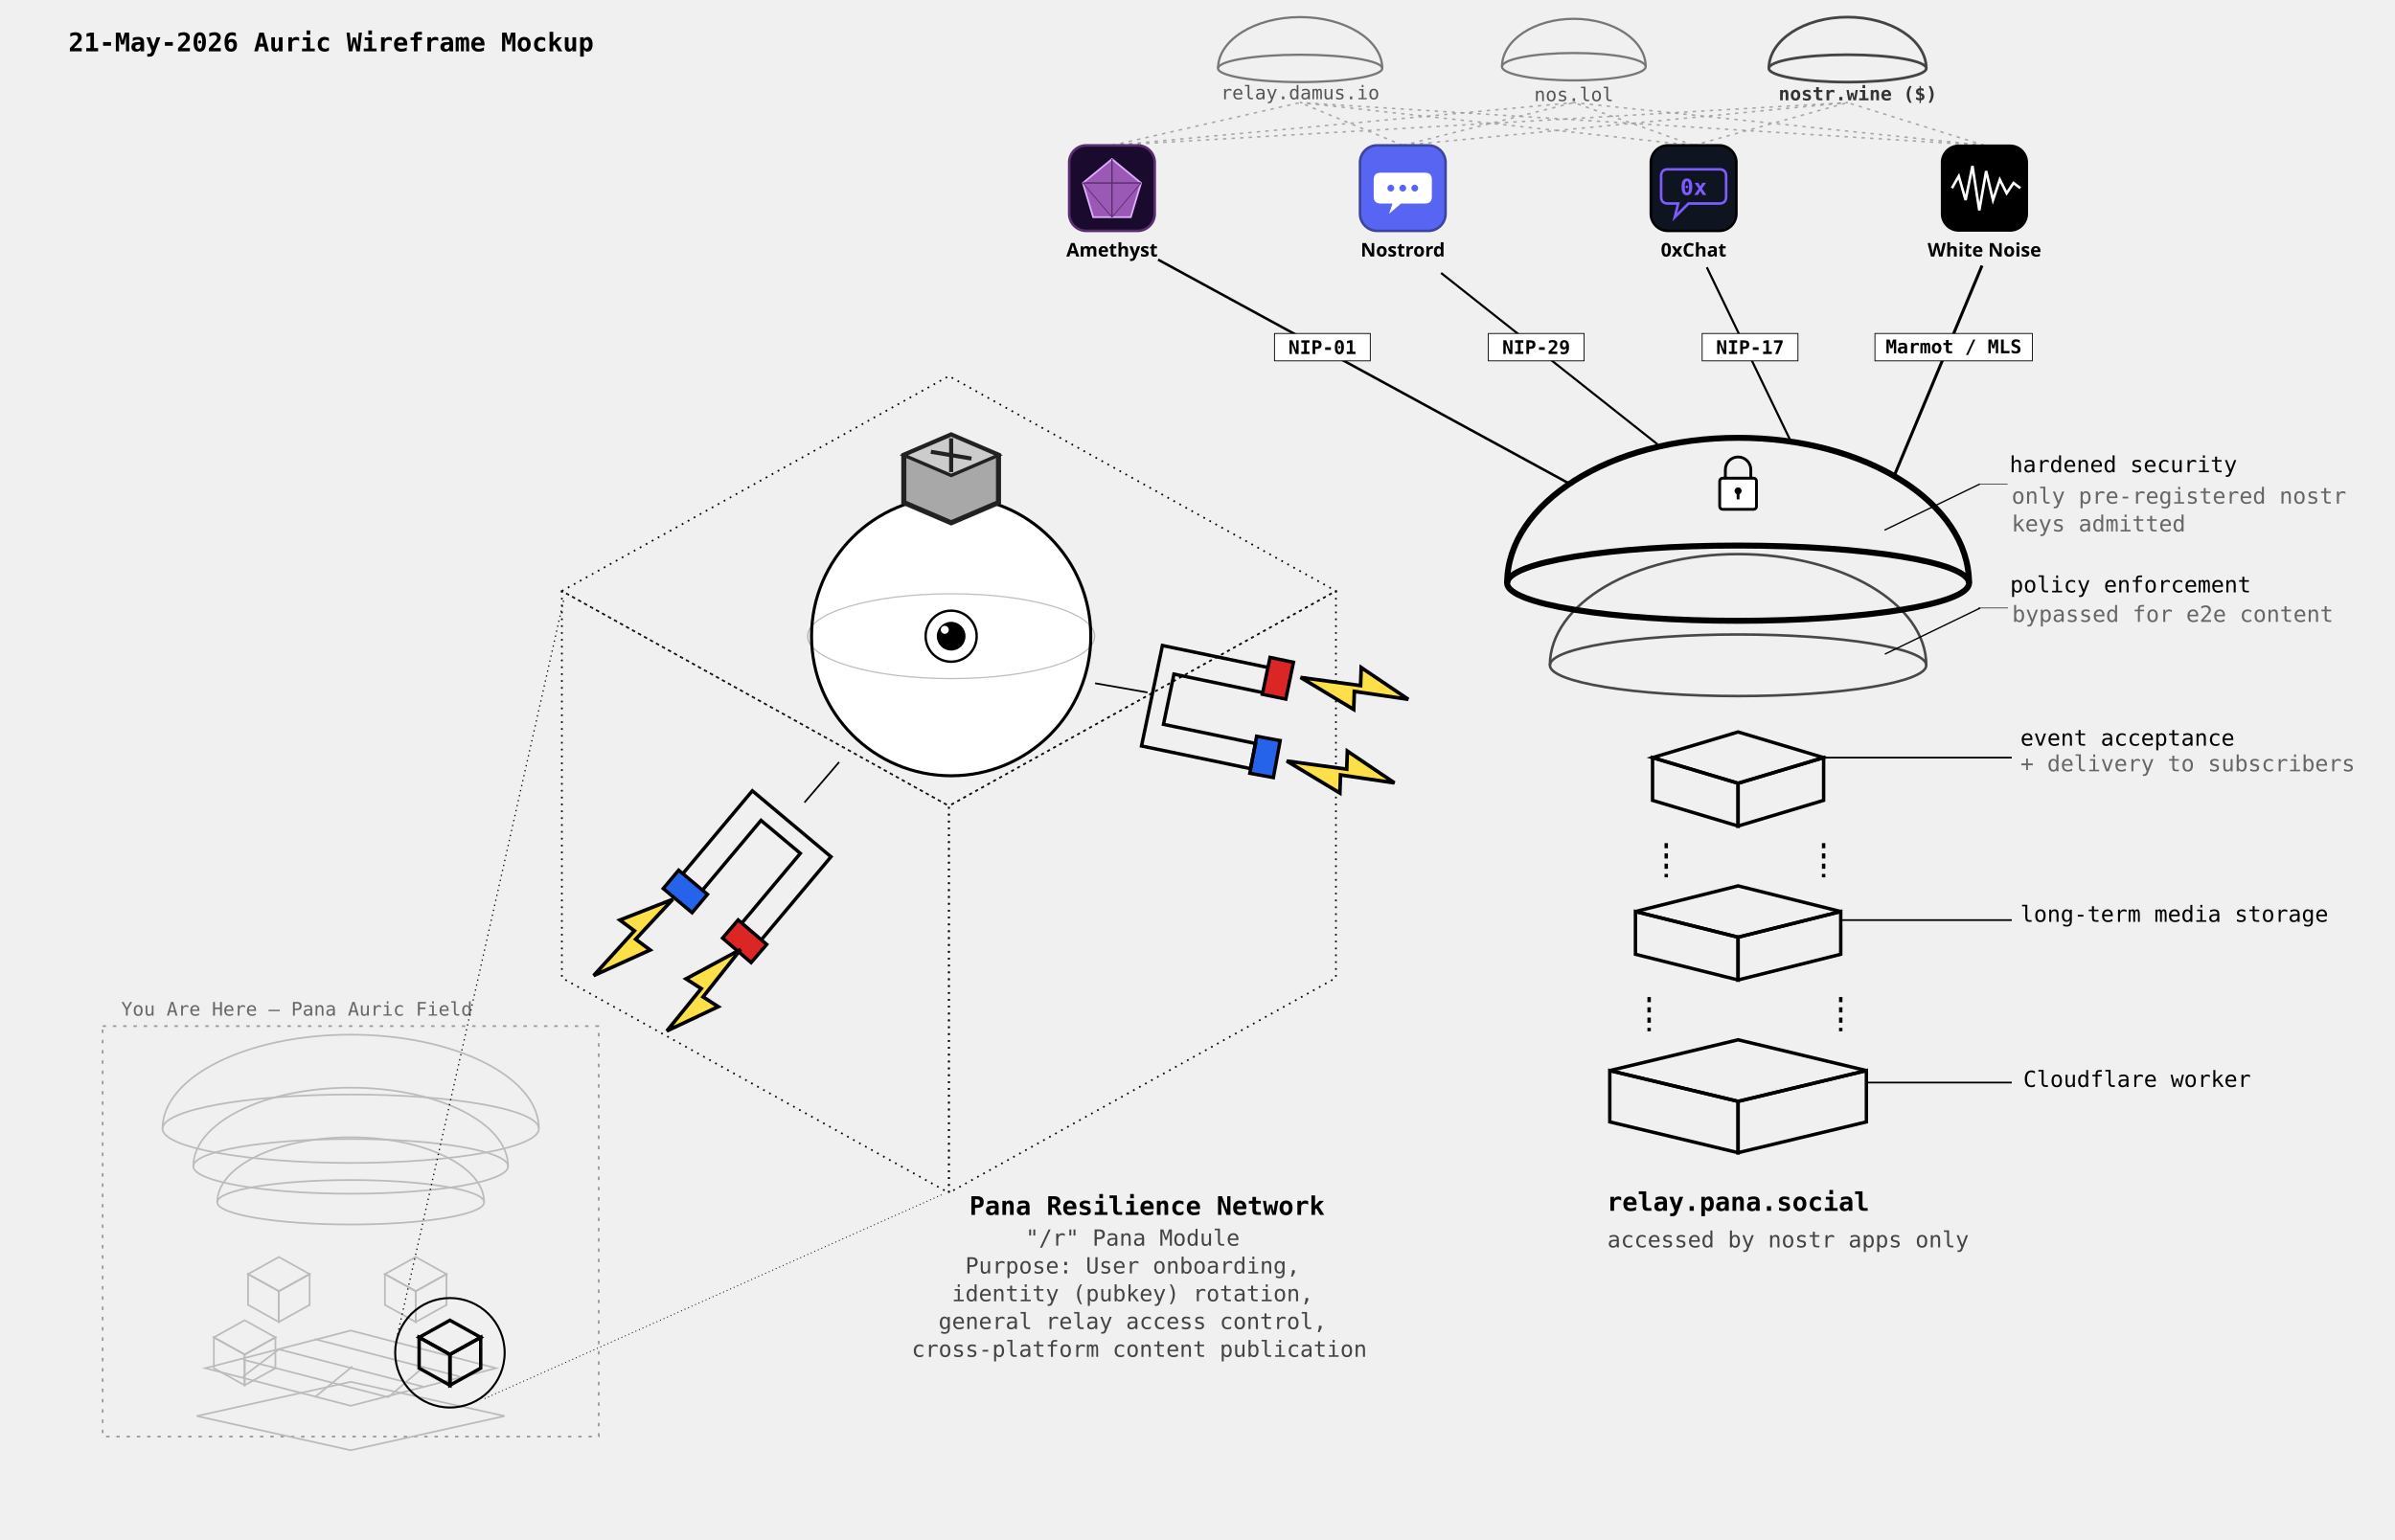
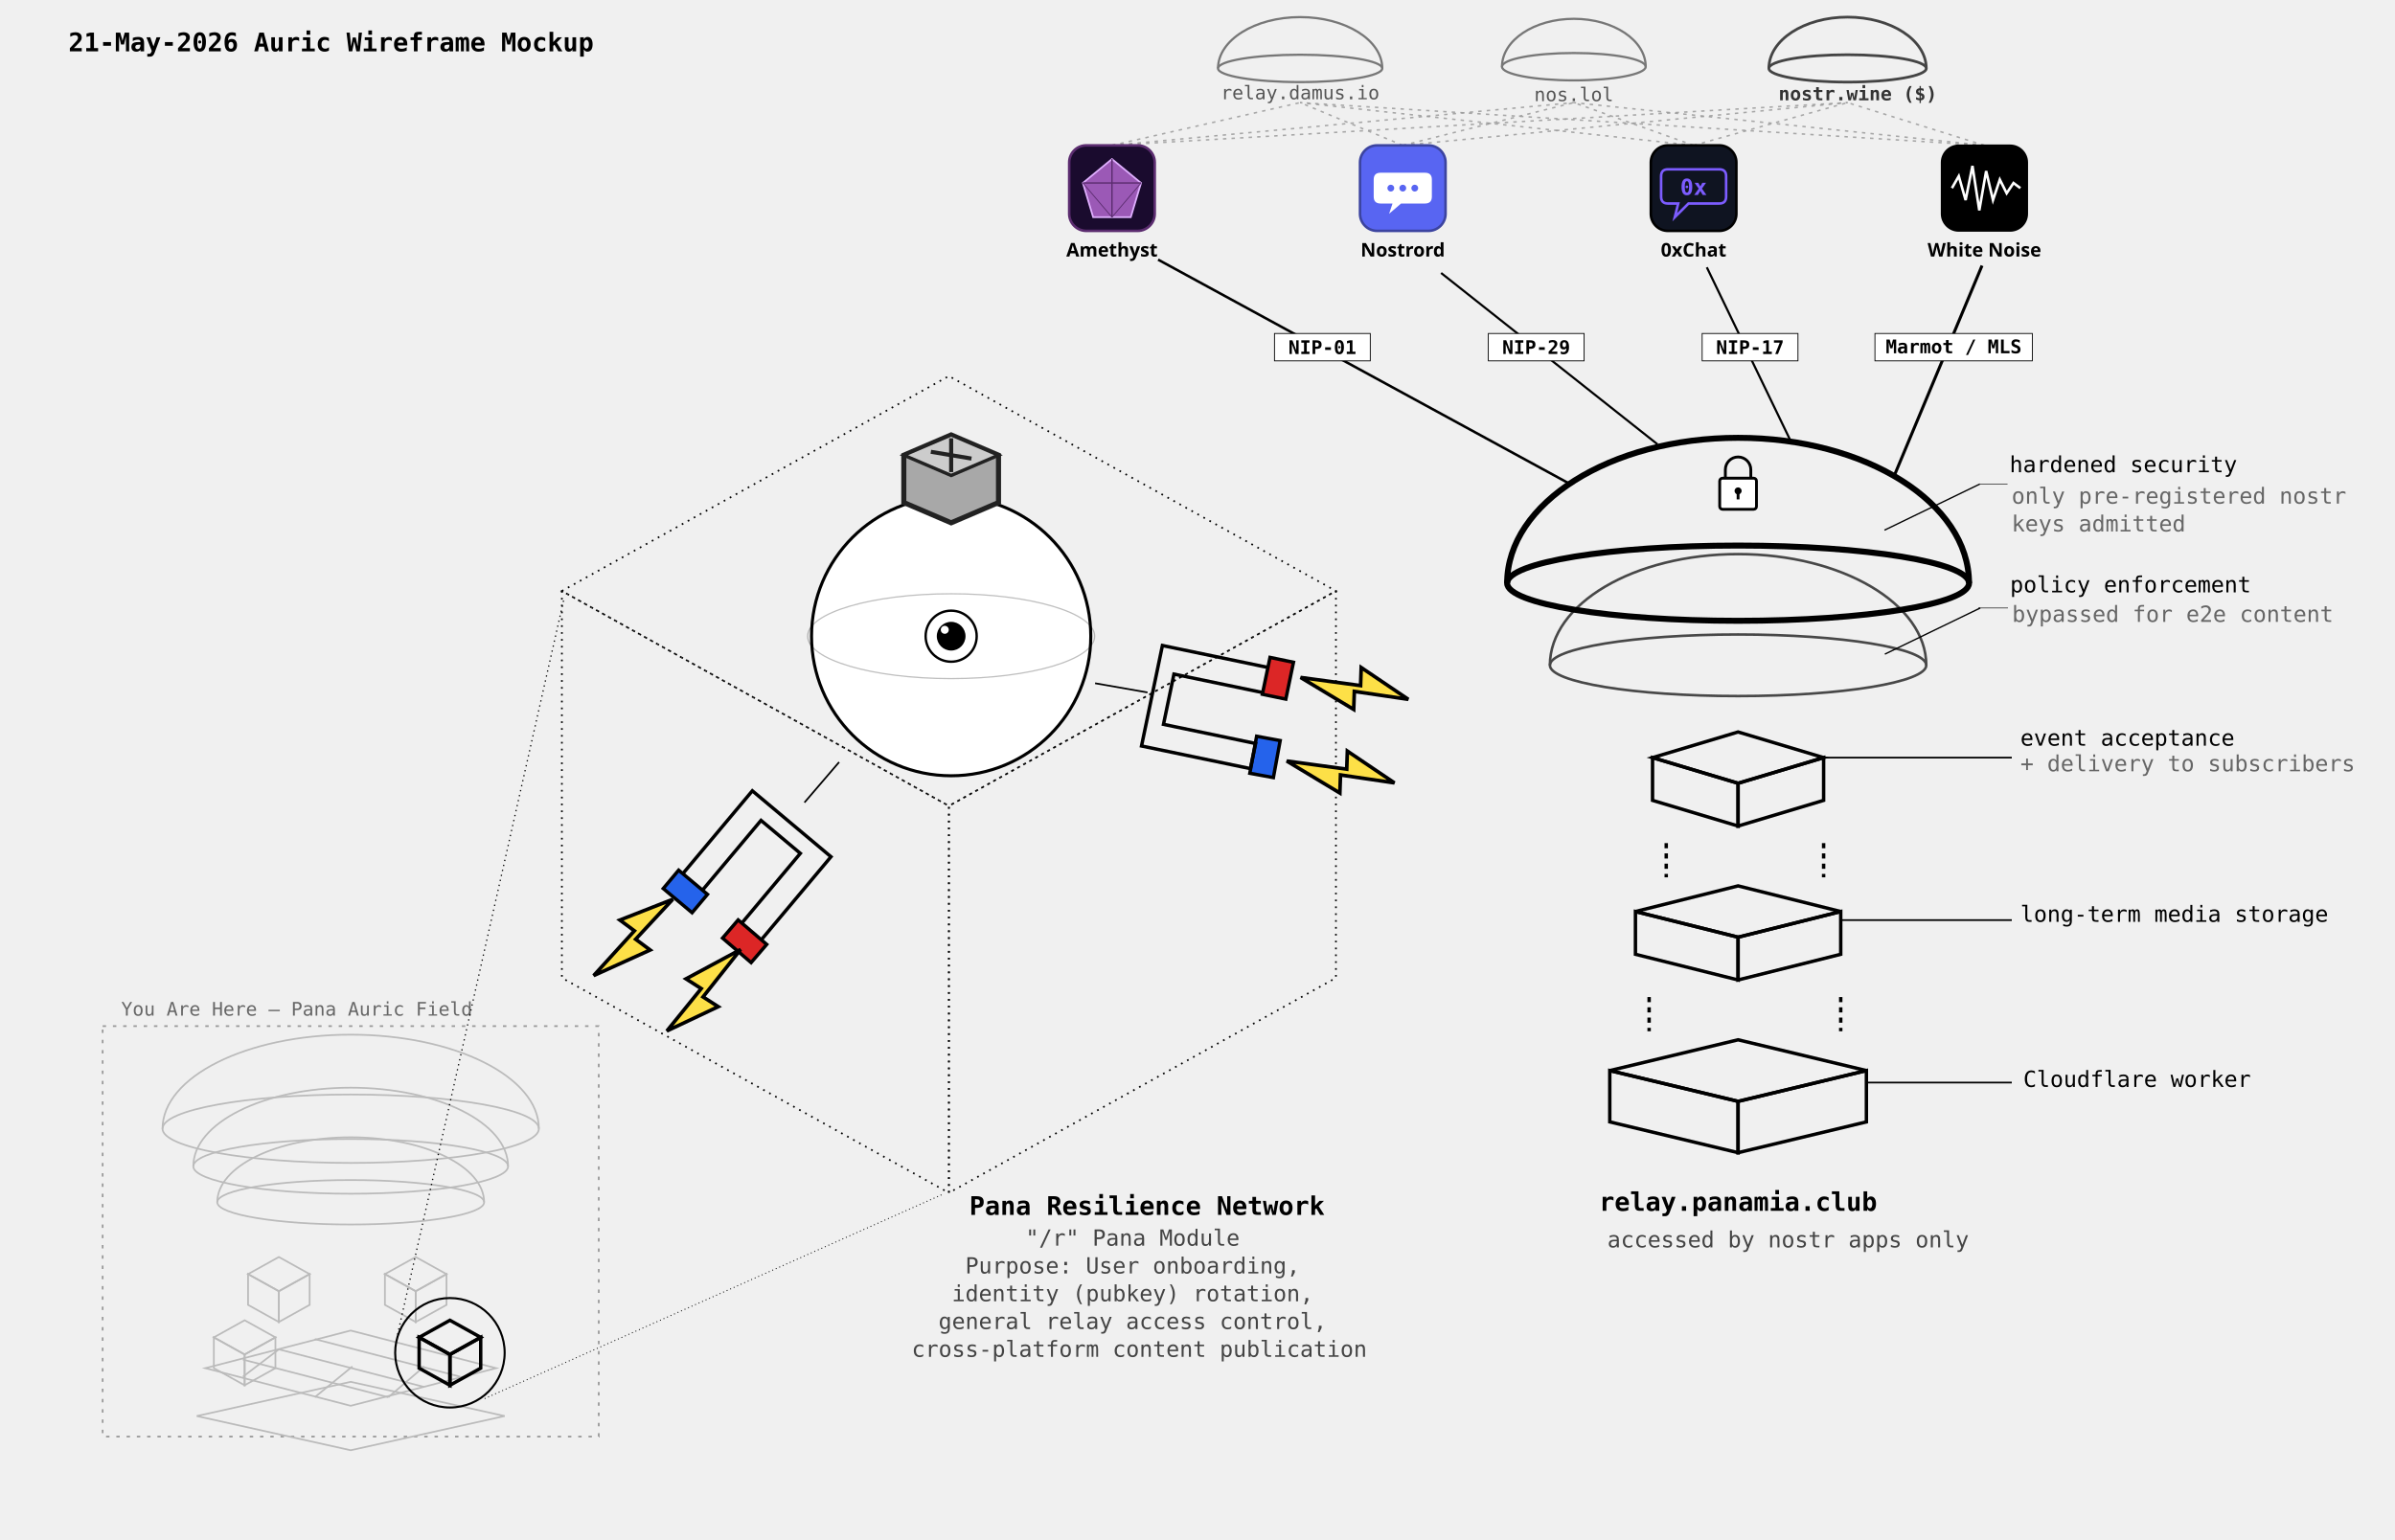
<svg xmlns="http://www.w3.org/2000/svg" viewBox="0 0 1400 900" font-family="monospace" font-size="13" version="1.1" id="svg57">
  <defs id="defs57" />
  <text x="40" y="30" font-size="15px" font-weight="bold" id="text1">21-May-2026 Auric Wireframe Mockup</text>
  <path d="m 485.752,500.963 -41.77,49.802 -11.493,-9.639 35.344,-42.14 -22.986,-19.278 -35.344,42.14 -11.493,-9.639 41.77,-49.802 z" id="path2" style="fill:none;stroke:#000000;stroke-width:2" />
  <rect x="-814.269" y="-312.667" width="14" height="22" fill="#2563eb" id="rect2-5" transform="rotate(-169.5882)" style="stroke:#000000;stroke-width:2" />
  <rect x="134.929" y="-652.922" width="14" height="22" fill="#2563eb" id="rect3" transform="rotate(129.9871)" style="stroke:#000000;stroke-width:2" />
  <path d="m 679.495,377.451 63.638,13.235 -3.054,14.686 -53.848,-11.198 -6.108,29.372 53.848,11.198 -3.054,14.686 -63.638,-13.235 z" id="path3" style="fill:none;stroke:#000000;stroke-width:2" />
  <rect x="805.113" y="225.194" width="14" height="22" fill="#dc2626" id="rect4" transform="rotate(11.74801)" style="stroke:#000000;stroke-width:2" />
  <circle cx="556" cy="372" r="81.613" stroke="#000000" stroke-width="1.774" fill="#ffffff" id="circle5" />
  <ellipse cx="556" cy="372" rx="83.88" ry="24.799" stroke="#000000" stroke-width="0.729" fill="none" opacity="0.25" id="ellipse5" />
  <g id="magnemite-screw" transform="matrix(1.97713,0,0,1.97713,-543.2841,-273.5963)">
    <polygon points="570,273 570,287 556,293 542,287 542,273 556,267 " fill="#a8a8a8" stroke="#222222" stroke-width="1.5" id="polygon1" />
    <polygon points="556,267 570,273 556,279 542,273 " fill="#cccccc" stroke="#222222" stroke-width="1" id="polygon2" />
    <line x1="550" y1="272" x2="562" y2="274" stroke="#222222" stroke-width="1.2" id="line2" />
    <line x1="556" y1="268" x2="556" y2="278" stroke="#222222" stroke-width="1.2" id="line3" />
  </g>
  <g id="magnemite-eye" transform="matrix(0.9328358,0,0,0.9328358,37.34328,24.98507)">
    <circle cx="556" cy="372" r="16" fill="#ffffff" stroke="#000000" stroke-width="1.5" id="circle3" />
    <circle cx="556" cy="372" r="9" fill="#000000" id="circle4" />
    <circle cx="552" cy="368" r="2.5" fill="#ffffff" id="circle6" />
  </g>
  <text x="675" y="710.375" text-anchor="middle" font-size="15px" font-weight="bold" id="text5">
    <tspan id="tspan58" x="675" y="710.375">Pana Resilience Network</tspan>
    <tspan x="675" y="729.125" id="tspan59" />
  </text>
  <text x="666" y="728.375" text-anchor="middle" fill="#444444" id="text6">
    <tspan id="tspan71" x="666" y="728.375">"/r" Pana Module</tspan>
    <tspan id="tspan72" x="666" y="744.625">Purpose: User onboarding,</tspan>
    <tspan x="666" y="760.875" id="tspan73">identity (pubkey) rotation,</tspan>
    <tspan x="666" y="777.125" id="tspan61">general relay access control,</tspan>
    <tspan x="666" y="793.375" id="tspan62">cross-platform content publication</tspan>
  </text>
  <g stroke="#000000" stroke-width="1.2" stroke-dasharray="6, 4" fill="none" opacity="0.75" id="g11" transform="rotate(-11.79345,571.2211,458.5511)" />
  <g stroke="#000000" stroke-width="3.5" fill="none" id="g15" transform="translate(-164,116)">
    <ellipse cx="1180" cy="225" rx="135" ry="22" id="ellipse14" />
    <path d="m 1045,225 a 135,85 0 0 1 270,0" id="path15" />
  </g>
  <g stroke="#000000" stroke-width="1.5" fill="none" opacity="0.7" id="g16" transform="translate(-164,124)">
    <ellipse cx="1180" cy="265" rx="110" ry="18" id="ellipse15" />
    <path d="m 1070,265 a 110,65 0 0 1 220,0" id="path16" />
  </g>
  <g stroke="#000000" stroke-width="2" fill="#ffffff" transform="matrix(0.8269231,0,0,0.8269231,1003.596,266.375)" id="g18">
    <path d="m 6,16 v -6 a 9,9 0 0 1 18,0 v 6" fill="none" id="path17" />
    <rect x="2" y="16" width="26" height="22" rx="2" id="rect17" />
    <circle cx="15" cy="25" r="2.5" fill="#000000" stroke="none" id="circle17" />
    <rect x="14" y="25" width="2" height="6" fill="#000000" stroke="none" id="rect18" />
  </g>
  <g stroke="#000000" stroke-width="2" fill="none" id="g27" transform="translate(-164,118)">
    <g transform="translate(1130,310)" id="g20">
      <polygon points="50,30 0,15 50,0 100,15 " id="polygon18" />
      <polygon points="50,30 0,15 0,40 50,55 " id="polygon19" />
      <polygon points="50,30 100,15 100,40 50,55 " id="polygon20" />
    </g>
    <line x1="1138" y1="375" x2="1138" y2="395" stroke-dasharray="3, 3" id="line20" />
    <line x1="1230" y1="375" x2="1230" y2="395" stroke-dasharray="3, 3" id="line21" />
    <g transform="translate(1120,400)" id="g23">
      <polygon points="60,30 0,15 60,0 120,15 " id="polygon21" />
      <polygon points="60,30 0,15 0,40 60,55 " id="polygon22" />
      <polygon points="60,30 120,15 120,40 60,55 " id="polygon23" />
    </g>
    <line x1="1128" y1="465" x2="1128" y2="485" stroke-dasharray="3, 3" id="line23" />
    <line x1="1240" y1="465" x2="1240" y2="485" stroke-dasharray="3, 3" id="line24" />
    <g transform="translate(1105,490)" id="g26">
      <polygon points="75,36 0,18 75,0 150,18 " id="polygon24" />
      <polygon points="75,36 0,18 0,48 75,66 " id="polygon25" />
      <polygon points="75,36 150,18 150,48 75,66 " id="polygon26" />
    </g>
  </g>
  <line x1="1066" y1="443" x2="1176" y2="443" stroke="#000000" id="line27" />
  <line x1="1076" y1="538" x2="1176" y2="538" stroke="#000000" id="line28" />
  <text x="1181" y="436" id="text29">event acceptance</text>
  <text x="1182.713" y="635.551" id="text29-2">Cloudflare worker</text>
  <text x="1181" y="451" fill="#666666" id="text30">+ delivery to subscribers</text>
  <line x1="1091" y1="633" x2="1176" y2="633" stroke="#000000" id="line30" />
  <text x="1181" y="539" id="text31">
    <tspan id="tspan64" x="1181" y="539">long-term media storage</tspan>
  </text>
  <line x1="1101.556" y1="309.999" x2="1157.339" y2="283.014" stroke="#000000" id="line31" style="stroke-width:0.78" />
  <line x1="1157.283" y1="283.017" x2="1173.508" y2="283.017" stroke="#000000" id="line32" style="stroke-width:0.348" />
  <text x="1307.75" y="276.125" text-anchor="end" id="text32">
    <tspan x="1307.75" y="276.125" id="tspan68">hardened security</tspan>
  </text>
  <text x="1175.875" y="294.5" text-anchor="end" fill="#666666" id="text33" style="text-align:start;direction:ltr;text-anchor:start">
    <tspan id="tspan66" x="1175.875" y="294.5">only pre-registered nostr</tspan>
    <tspan id="tspan67" x="1175.875" y="310.75">keys admitted</tspan>
  </text>
  <line x1="1101.795" y1="382.492" x2="1157.577" y2="355.506" stroke="#000000" id="line31-2" style="stroke-width:0.78" />
  <line x1="1156.397" y1="355.509" x2="1173.747" y2="355.509" stroke="#000000" id="line32-9" style="stroke-width:0.36" />
  <text x="1315.864" y="346.367" text-anchor="end" id="text32-1">
    <tspan x="1315.864" y="346.367" id="tspan68-2">policy enforcement</tspan>
  </text>
  <text x="1363.989" y="363.617" text-anchor="end" fill="#666666" id="text33-7">
    <tspan id="tspan67-9" x="1363.989" y="363.617">bypassed for e2e content</tspan>
  </text>
-   <text x="1016" y="708" text-anchor="middle" font-size="15px" font-weight="bold" id="text34">relay.pana.social</text>
+   <text x="1016" y="708" text-anchor="middle" font-size="15px" font-weight="bold" id="text34">relay.panamia.club</text>
  <text x="1045.25" y="729.375" text-anchor="middle" fill="#444444" id="text35">
    <tspan x="1045.25" y="729.375" id="tspan60">accessed by nostr apps only</tspan>
  </text>
  <rect x="60" y="600" width="290" height="240" stroke="#999" stroke-width="1" fill="none" stroke-dasharray="4,3" id="rect35" style="stroke-dasharray:2,4;stroke-dashoffset:0" />
  <text x="173.5" y="593.875" text-anchor="middle" font-size="11px" fill="#666666" id="text36">You Are Here — Pana Auric Field</text>
  <g stroke="#bbb" stroke-width="1" fill="none" id="g53">
    <ellipse cx="205" cy="660" rx="110" ry="20" id="ellipse36" />
    <path d="M 95,660 A 110,55 0 0 1 315,660" id="path36" />
    <ellipse cx="205" cy="682" rx="92" ry="16" id="ellipse37" />
    <path d="M 113,682 A 92,46 0 0 1 297,682" id="path37" />
    <ellipse cx="205" cy="703" rx="78" ry="13" id="ellipse38" />
    <path d="M 127,703 A 78,38 0 0 1 283,703" id="path38" />
    <g transform="translate(145,735)" id="g40">
      <polygon points="0,10 18,0 36,10 18,20" id="polygon38" />
      <polygon points="0,10 0,28 18,38 18,20" id="polygon39" />
      <polygon points="36,10 36,28 18,38 18,20" id="polygon40" />
    </g>
    <g transform="translate(225,735)" id="g43">
      <polygon points="0,10 18,0 36,10 18,20" id="polygon41" />
      <polygon points="0,10 0,28 18,38 18,20" id="polygon42" />
      <polygon points="36,10 36,28 18,38 18,20" id="polygon43" />
    </g>
    <g transform="translate(125,772)" id="g46">
      <polygon points="0,10 18,0 36,10 18,20" id="polygon44" />
      <polygon points="0,10 0,28 18,38 18,20" id="polygon45" />
      <polygon points="36,10 36,28 18,38 18,20" id="polygon46" />
    </g>
    <g transform="translate(120,800)" id="g52">
      <polygon points="0,0 85,-22 170,0 85,22" id="polygon47" />
      <line x1="22" y1="-5" x2="107" y2="17" id="line47" />
      <line x1="43" y1="-11" x2="128" y2="11" id="line48" />
      <line x1="64" y1="-17" x2="149" y2="5" id="line49" />
      <line x1="22" y1="5" x2="43" y2="-11" id="line50" />
      <line x1="64" y1="17" x2="86" y2="-1" id="line51" />
      <line x1="107" y1="17" x2="128" y2="-1" id="line52" />
    </g>
    <polygon points="115,828 205,808 295,828 205,848" id="polygon52" />
  </g>
  <g stroke="#000" stroke-width="2" fill="none" transform="translate(245,772)" id="g55">
    <polygon points="0,10 18,0 36,10 18,20" id="polygon53" />
    <polygon points="0,10 0,28 18,38 18,20" id="polygon54" />
    <polygon points="36,10 36,28 18,38 18,20" id="polygon55" />
  </g>
  <polygon points="0,10 18,0 36,10 18,20 " id="polygon53-5" style="fill:none;stroke:#000000;stroke-width:0.08;stroke-dasharray:0.08, 0.239;stroke-dashoffset:0" transform="matrix(12.56856,0,0,12.56856,328.4501,219.8779)" />
  <polygon points="36,10 36,28 18,38 18,20 " id="polygon55-5" style="fill:none;stroke:#000000;stroke-width:0.08;stroke-dasharray:0.08, 0.239;stroke-dashoffset:0" transform="matrix(12.56856,0,0,12.56856,328.4501,219.8779)" />
  <polygon points="0,10 0,28 18,38 18,20 " id="polygon54-3" style="fill:none;stroke:#000000;stroke-width:0.08;stroke-dasharray:0.08, 0.239;stroke-dashoffset:0" transform="matrix(12.56856,0,0,12.56856,328.4501,219.8779)" />
  <circle cx="263" cy="791" r="32" stroke="#000" stroke-width="1.2" fill="none" id="circle55" />
  <line x1="232.393" y1="780.353" x2="329.858" y2="349.272" stroke="#000000" stroke-width="0.747" id="line55" style="stroke-dasharray:0.747,2.241;stroke-dashoffset:0" />
  <line x1="283.29" y1="817.781" x2="551.381" y2="698.199" stroke="#000000" stroke-width="0.561" id="line56" style="stroke-dasharray:0.561,1.684;stroke-dashoffset:0" />
  <text x="700" y="875" text-anchor="middle" font-size="11px" fill="#888888" id="text57" />
  <path style="fill:#000000;fill-opacity:1" d="m 484.5,455.625 -21.375,27" id="path65" />
  <path style="fill:#000000;fill-opacity:1;stroke:#000000;stroke-opacity:1" d="M 490.5,445.625 470.25,469.25" id="path66" />
  <path style="fill:#000000;fill-opacity:1;stroke:#000000;stroke-opacity:1" d="m 670.779,404.896 -30.649,-5.368" id="path66-3" />
  <g stroke="#777777" stroke-width="1.3" fill="none" id="g1" style="font-size:11px;font-family:monospace" transform="translate(0,-50)">
    <ellipse cx="760" cy="90" rx="48" ry="8" id="ellipse1" />
    <path d="m 712,90 a 48,30 0 0 1 96,0" id="path1" />
  </g>
  <text x="760" y="58.064" text-anchor="middle" fill="#555555" id="text3" style="font-size:11px;font-family:monospace">relay.damus.io</text>
  <g stroke="#777777" stroke-width="1.3" fill="none" id="g4" style="font-size:11px;font-family:monospace" transform="translate(0,-51)">
    <ellipse cx="920" cy="90" rx="42" ry="8" id="ellipse3" />
    <path d="m 878,90 a 42,28 0 0 1 84,0" id="path4" />
  </g>
  <text x="920" y="59.13" text-anchor="middle" fill="#555555" id="text4" style="font-size:11px;font-family:monospace">nos.lol</text>
  <g stroke="#444444" stroke-width="1.6" fill="none" id="g6" style="font-size:11px;font-family:monospace" transform="translate(0,-50)">
    <ellipse cx="1080" cy="90" rx="46" ry="8" id="ellipse4" />
    <path d="m 1034,90 a 46,30 0 0 1 92,0" id="path5" />
  </g>
  <text x="1086" y="58.663" text-anchor="middle" fill="#333333" font-weight="bold" id="text7" style="font-size:11px;font-family:monospace">nostr.wine ($)</text>
  <line x1="650" y1="85" x2="760" y2="60" id="line7" style="opacity:0.85;fill:none;stroke:#9a9a9a;stroke-width:0.9;stroke-dasharray:2, 3" />
  <line x1="820" y1="85" x2="760" y2="60" id="line8" style="opacity:0.85;fill:none;stroke:#9a9a9a;stroke-width:0.9;stroke-dasharray:2, 3" />
  <line x1="990" y1="85" x2="760" y2="60" id="line9" style="opacity:0.85;fill:none;stroke:#9a9a9a;stroke-width:0.9;stroke-dasharray:2, 3" />
  <line x1="1160" y1="85" x2="760" y2="60" id="line10" style="opacity:0.85;fill:none;stroke:#9a9a9a;stroke-width:0.9;stroke-dasharray:2, 3" />
  <line x1="650" y1="85" x2="920" y2="60" id="line11" style="opacity:0.85;fill:none;stroke:#9a9a9a;stroke-width:0.9;stroke-dasharray:2, 3" />
  <line x1="820" y1="85" x2="920" y2="60" id="line12" style="opacity:0.85;fill:none;stroke:#9a9a9a;stroke-width:0.9;stroke-dasharray:2, 3" />
  <line x1="990" y1="85" x2="920" y2="60" id="line13" style="opacity:0.85;fill:none;stroke:#9a9a9a;stroke-width:0.9;stroke-dasharray:2, 3" />
  <line x1="1160" y1="85" x2="920" y2="60" id="line14" style="opacity:0.85;fill:none;stroke:#9a9a9a;stroke-width:0.9;stroke-dasharray:2, 3" />
  <line x1="650" y1="85" x2="1080" y2="60" id="line15" style="opacity:0.85;fill:none;stroke:#9a9a9a;stroke-width:0.9;stroke-dasharray:2, 3" />
  <line x1="820" y1="85" x2="1080" y2="60" id="line16" style="opacity:0.85;fill:none;stroke:#9a9a9a;stroke-width:0.9;stroke-dasharray:2, 3" />
  <line x1="990" y1="85" x2="1080" y2="60" id="line17" style="opacity:0.85;fill:none;stroke:#9a9a9a;stroke-width:0.9;stroke-dasharray:2, 3" />
  <line x1="1160" y1="85" x2="1080" y2="60" id="line18" style="opacity:0.85;fill:none;stroke:#9a9a9a;stroke-width:0.9;stroke-dasharray:2, 3" />
  <g id="clients" font-family="sans-serif" font-size="11">
    <g transform="translate(625,85)" id="g35">
      <rect x="0" y="0" width="50" height="50" rx="10" fill="#1a0b2e" stroke="#5b2c6f" stroke-width="1.5" id="rect19" />
      <polygon points="25,8 42,22 36,42 14,42 8,22" fill="#9b59b6" stroke="#e0b0ff" stroke-width="1" id="polygon27" />
      <line x1="25" y1="8" x2="25" y2="42" stroke="#5b2c6f" stroke-width="0.8" id="line29" />
      <line x1="8" y1="22" x2="42" y2="22" stroke="#5b2c6f" stroke-width="0.8" id="line33" />
      <line x1="8" y1="22" x2="25" y2="42" stroke="#5b2c6f" stroke-width="0.5" id="line34" />
      <line x1="42" y1="22" x2="25" y2="42" stroke="#5b2c6f" stroke-width="0.5" id="line35" />
    </g>
    <text x="650" y="150" text-anchor="middle" font-weight="bold" id="text37">Amethyst</text>
    <g transform="translate(795,85)" id="g41">
      <rect x="0" y="0" width="50" height="50" rx="10" fill="#5865f2" stroke="#3c44a0" stroke-width="1.5" id="rect37" />
      <path d="M 12,16 L 38,16 Q 42,16 42,20 L 42,30 Q 42,34 38,34 L 24,34 L 17,40 L 19,34 L 12,34 Q 8,34 8,30 L 8,20 Q 8,16 12,16 Z" fill="#ffffff" stroke="none" id="path39" />
      <circle cx="18" cy="25" r="2" fill="#5865f2" id="circle39" />
      <circle cx="25" cy="25" r="2" fill="#5865f2" id="circle40" />
      <circle cx="32" cy="25" r="2" fill="#5865f2" id="circle41" />
    </g>
    <text x="820" y="150" text-anchor="middle" font-weight="bold" id="text41">Nostrord</text>
    <g transform="translate(965,85)" id="g42">
      <rect x="0" y="0" width="50" height="50" rx="10" fill="#0f1421" stroke="#000" stroke-width="1.5" id="rect41" />
      <path d="M 10,14 L 40,14 Q 44,14 44,18 L 44,30 Q 44,34 40,34 L 22,34 L 14,42 L 16,34 L 10,34 Q 6,34 6,30 L 6,18 Q 6,14 10,14 Z" fill="none" stroke="#7c5cff" stroke-width="1.5" id="path41" />
      <text x="25" y="29" text-anchor="middle" font-family="monospace" font-size="13" font-weight="bold" fill="#7c5cff" id="text42">0x</text>
    </g>
    <text x="990" y="150" text-anchor="middle" font-weight="bold" id="text43">0xChat</text>
    <g transform="translate(1135,85)" id="g44">
      <rect x="0" y="0" width="50" height="50" rx="10" fill="#000" stroke="#000" stroke-width="1" id="rect43" />
      <path d="M 6,25 L 10,18 L 14,32 L 18,12 L 22,38 L 26,15 L 30,32 L 34,20 L 38,28 L 42,22 L 46,25" stroke="#fff" stroke-width="1.5" fill="none" id="path43" />
    </g>
    <text x="1160" y="150" text-anchor="middle" font-weight="bold" id="text44">White Noise</text>
  </g>
  <line x1="676.968" y1="151.822" x2="918.532" y2="283.428" id="line44" style="fill:none;stroke:#000000;stroke-width:1.484" />
  <line x1="842.394" y1="159.616" x2="968.856" y2="259.759" id="line45" style="fill:none;stroke:#000000;stroke-width:1.258" />
  <line x1="997.722" y1="156.301" x2="1046.528" y2="257.449" id="line46" style="fill:none;stroke:#000000;stroke-width:1.262" />
  <line x1="1158.599" y1="155.304" x2="1107.276" y2="278.196" id="line53" style="fill:none;stroke:#000000;stroke-width:1.754" />
  <rect x="745" y="195" width="56" height="16" fill="#ffffff" stroke="#000000" stroke-width="0.5" id="rect53" style="font-weight:bold;font-size:11px;font-family:monospace" />
  <text x="773" y="207.004" text-anchor="middle" id="text53" style="font-weight:bold;font-size:11px;font-family:monospace">NIP-01</text>
  <rect x="870" y="195" width="56" height="16" fill="#ffffff" stroke="#000000" stroke-width="0.5" id="rect54" style="font-weight:bold;font-size:11px;font-family:monospace" />
  <text x="898" y="206.977" text-anchor="middle" id="text54" style="font-weight:bold;font-size:11px;font-family:monospace">NIP-29</text>
  <rect x="995" y="195" width="56" height="16" fill="#ffffff" stroke="#000000" stroke-width="0.5" id="rect55" style="font-weight:bold;font-size:11px;font-family:monospace" />
  <text x="1023" y="207.01" text-anchor="middle" id="text55" style="font-weight:bold;font-size:11px;font-family:monospace">NIP-17</text>
  <rect x="1096" y="195" width="92" height="16" fill="#ffffff" stroke="#000000" stroke-width="0.5" id="rect56" style="font-weight:bold;font-size:11px;font-family:monospace" />
  <text x="1142" y="206.572" text-anchor="middle" id="text56" style="font-weight:bold;font-size:11px;font-family:monospace">Marmot / MLS</text>
  <rect x="-141.37" y="677.713" width="14" height="22" fill="#dc2626" id="rect5" transform="rotate(-49.3792)" style="stroke:#000000;stroke-width:2" />
  <polygon points="886,385 887,376 882,384 885,384 884,394 889,385 " fill="#fde047" stroke="#000000" stroke-width="0.6" id="bolt-L-bot" transform="matrix(-2.963395,-1.900763,1.900763,-2.963395,2303.666,3403.041)" />
  <polygon points="885,384 884,394 889,385 886,385 887,376 882,384 " fill="#fde047" stroke="#000000" stroke-width="0.6" id="bolt-L-bot-9" transform="matrix(-0.1243418,3.518402,-3.518402,-0.1243418,2256.432,-2665.152)" />
  <polygon points="885,384 884,394 889,385 886,385 887,376 882,384 " fill="#fde047" stroke="#000000" stroke-width="0.6" id="bolt-L-bot-9-1" transform="matrix(-0.1243418,3.518402,-3.518402,-0.1243418,2248.339,-2616.291)" />
  <polygon points="889,385 886,385 887,376 882,384 885,384 884,394 " fill="#fde047" stroke="#000000" stroke-width="0.6" id="bolt-L-bot-9-3" transform="matrix(2.827521,2.097555,-2.097555,2.827521,-1326.061,-2397.833)" />
</svg>
